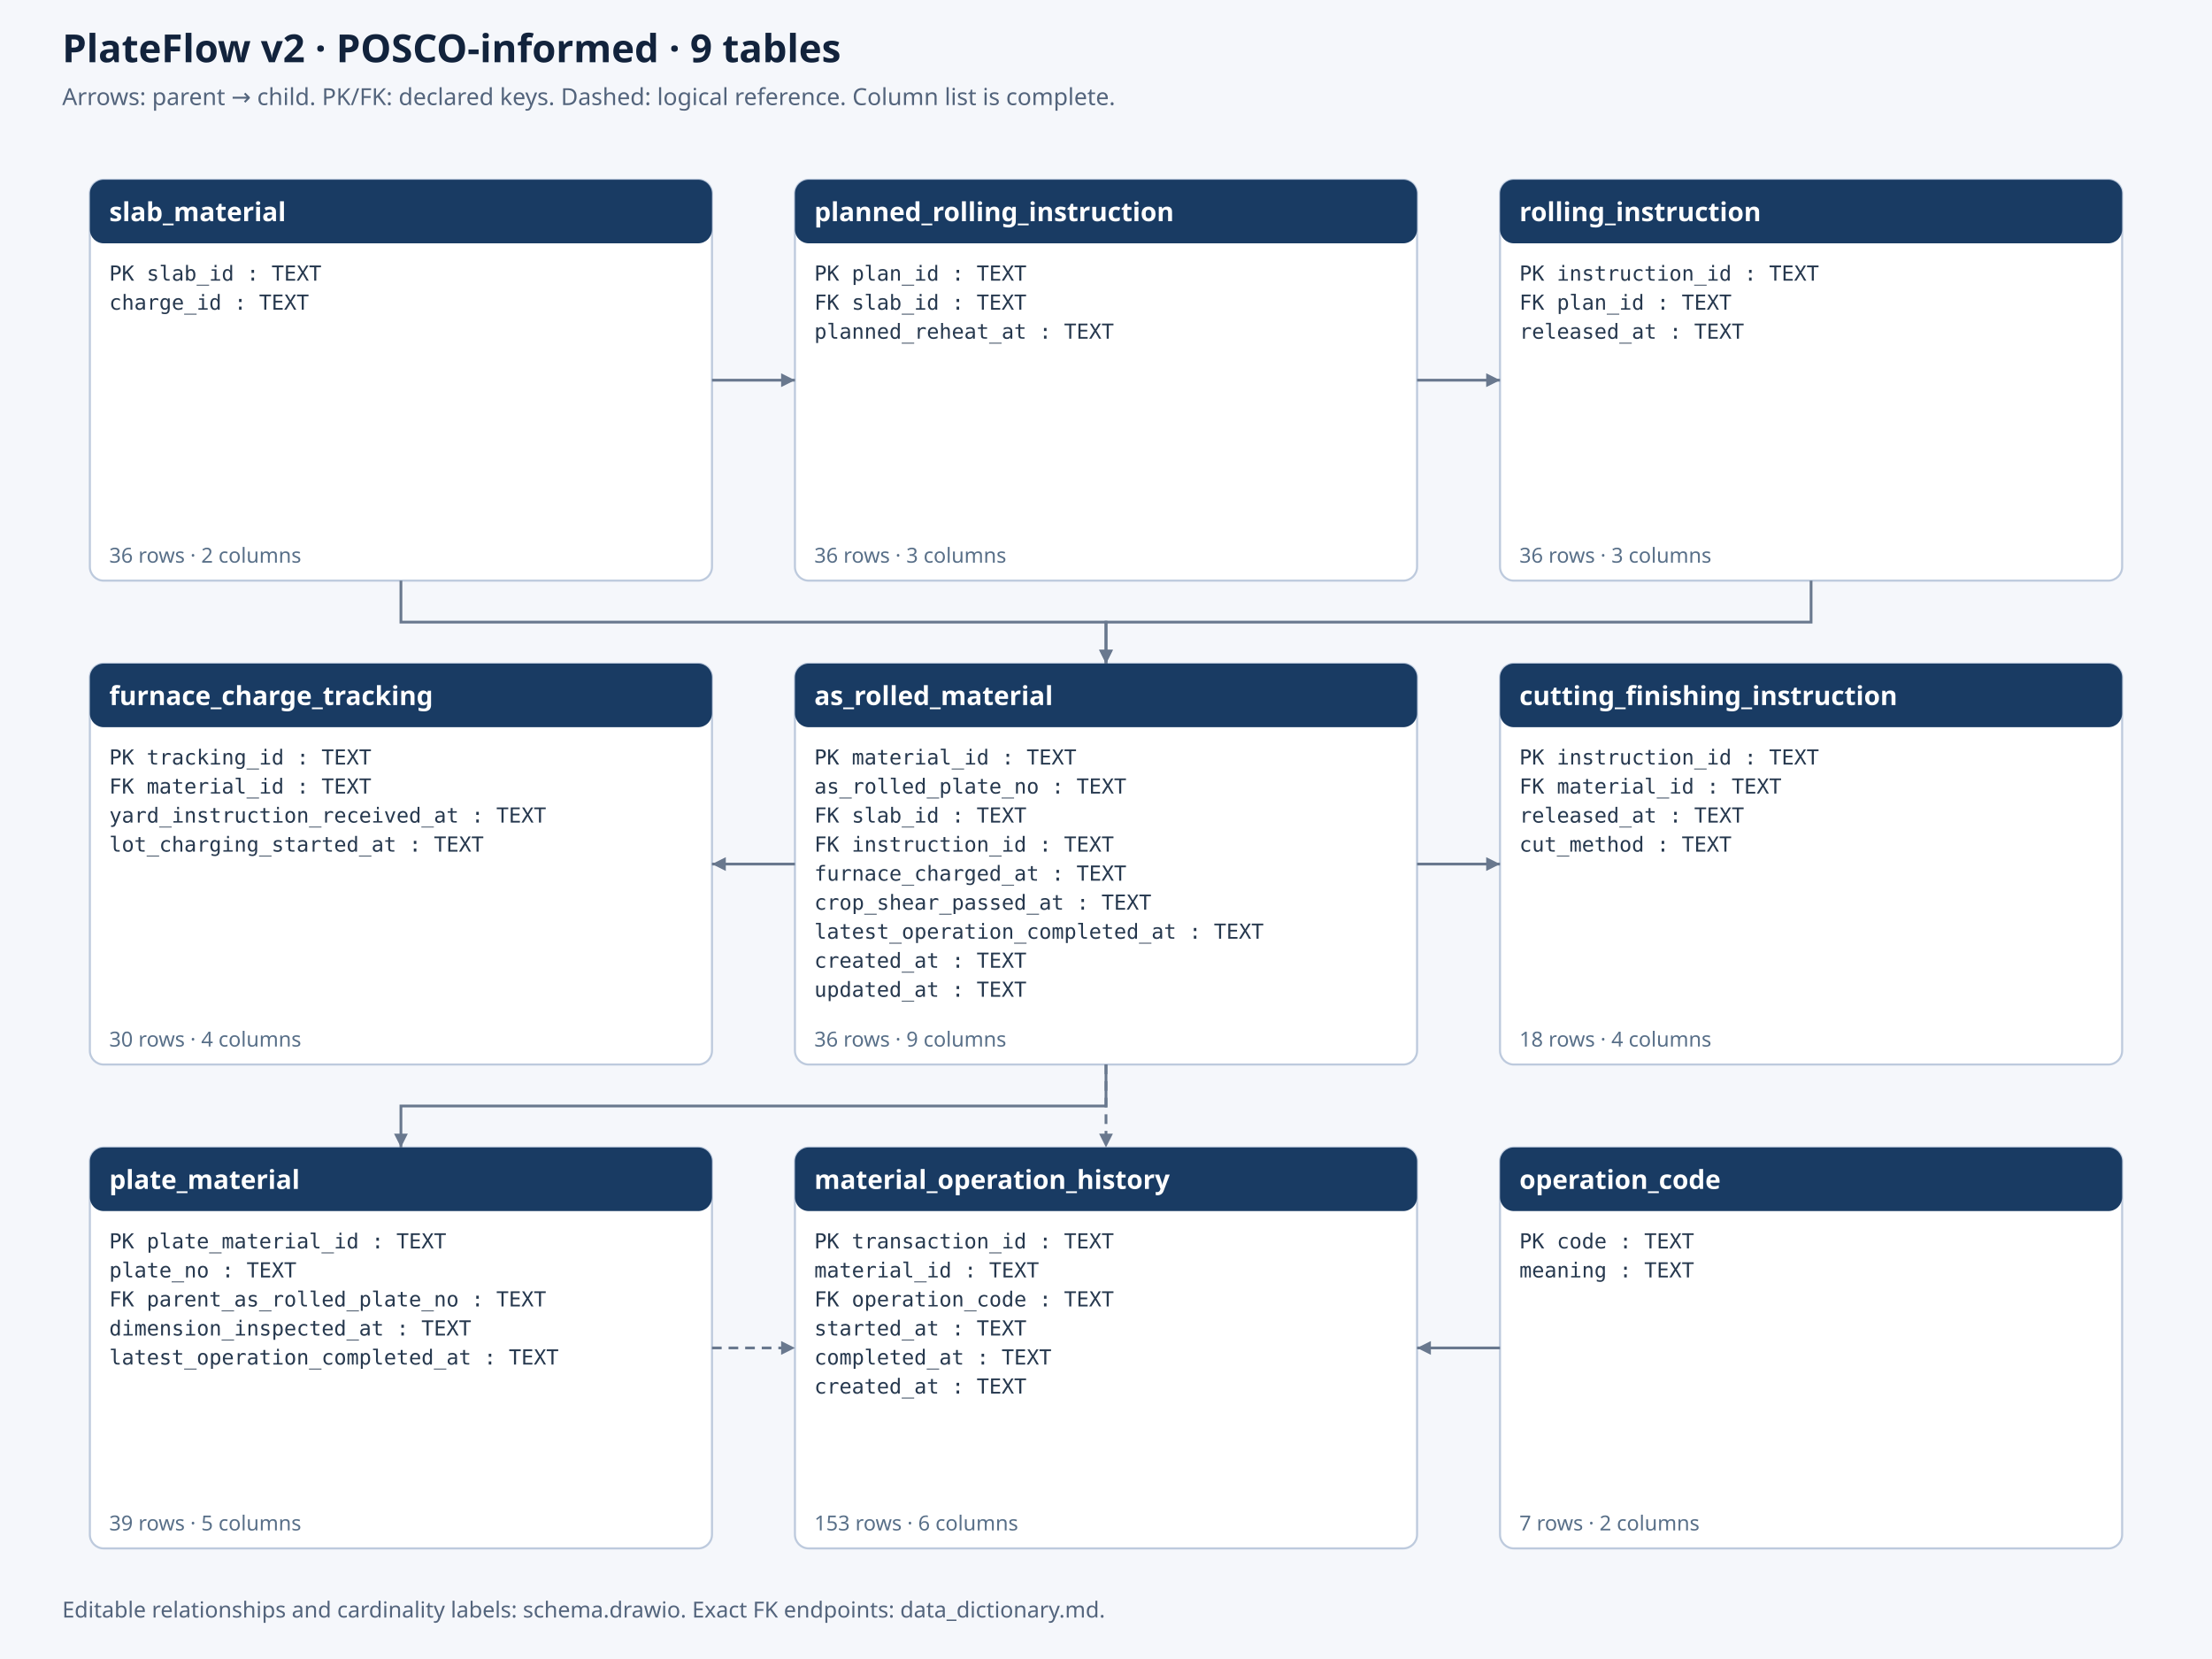
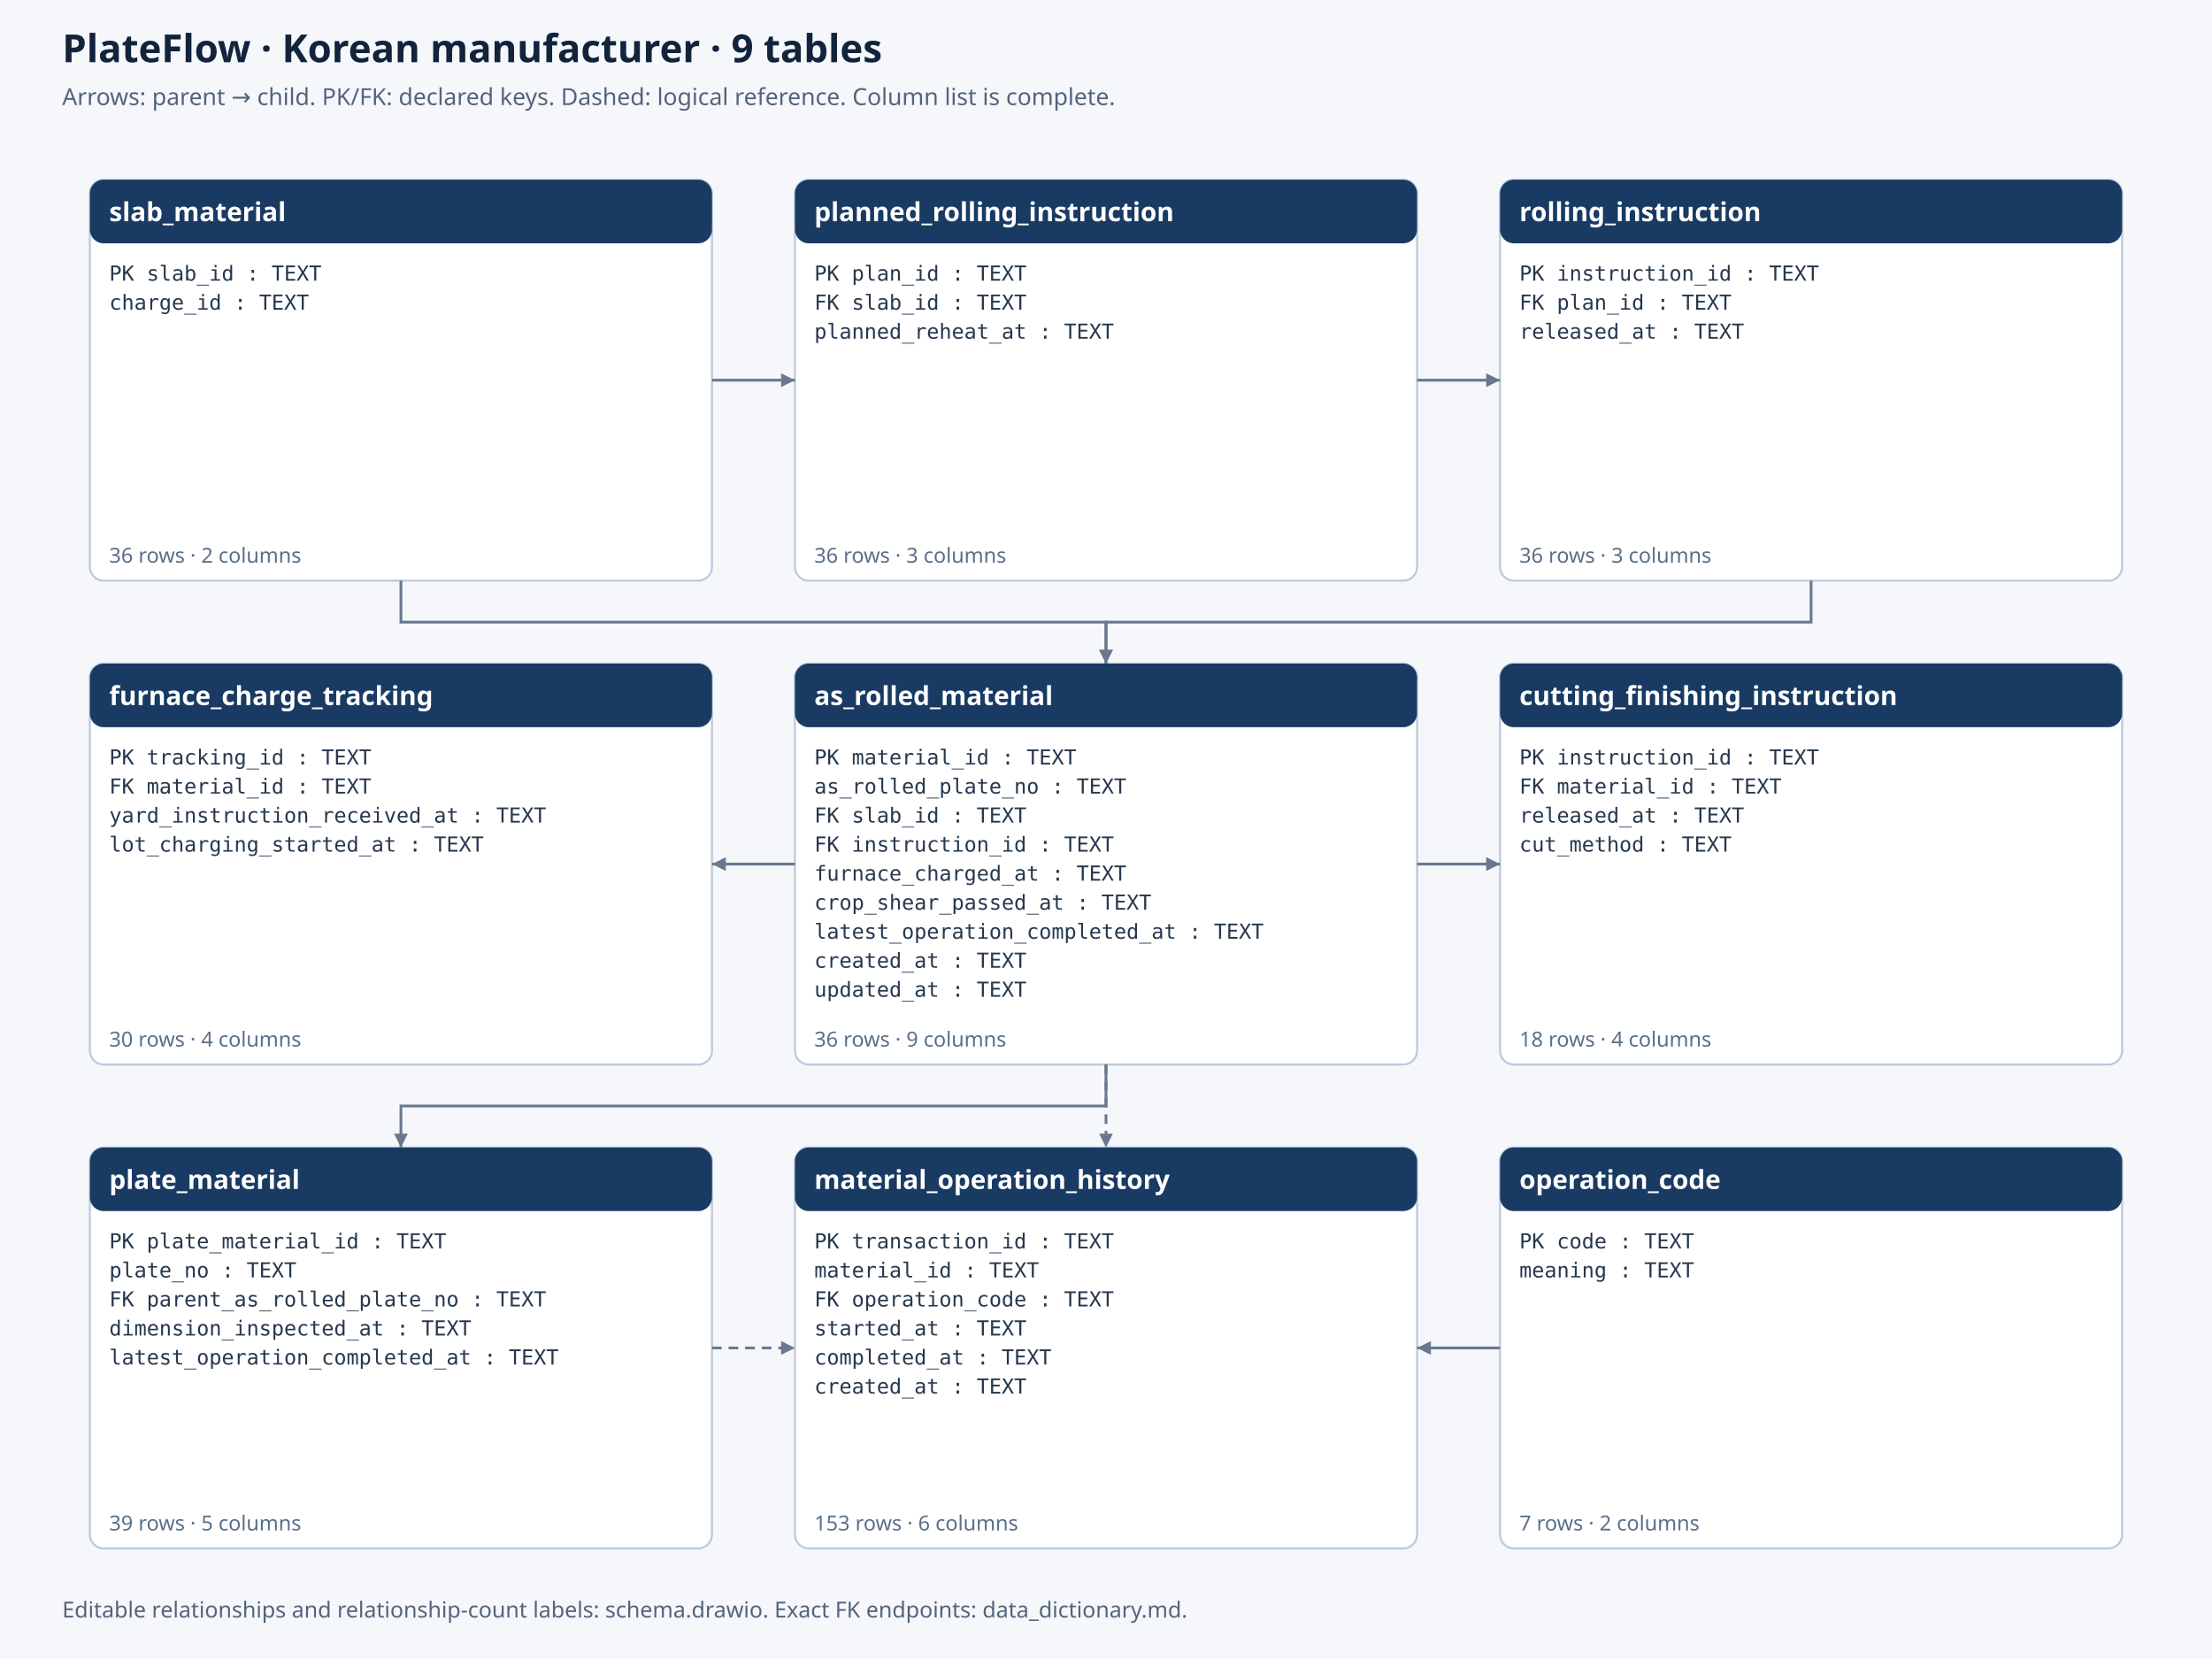
<svg xmlns="http://www.w3.org/2000/svg" width="1600" height="1200" viewBox="0 0 1600 1200">
  <rect width="100%" height="100%" fill="#f5f7fb" />
  <defs>
    <marker id="arrow" viewBox="0 0 10 10" refX="9" refY="5" markerWidth="7" markerHeight="7" orient="auto-start-reverse">
      <path d="M 0 0 L 10 5 L 0 10 z" fill="#69788e" />
    </marker>
  </defs>
-   <text x="45" y="45" font-family="sans-serif" font-size="28" font-weight="bold" fill="#12233c">PlateFlow v2 · POSCO-informed · 9 tables</text>
+   <text x="45" y="45" font-family="sans-serif" font-size="28" font-weight="bold" fill="#12233c">PlateFlow · Korean manufacturer · 9 tables</text>
  <text x="45" y="76" font-family="sans-serif" font-size="17" fill="#53647c">Arrows: parent → child. PK/FK: declared keys. Dashed: logical reference. Column list is complete.</text>
  <rect x="65" y="130" width="450" height="290" rx="10" fill="white" stroke="#bdcadd" stroke-width="1.5" />
  <rect x="65" y="130" width="450" height="46" rx="10" fill="#193b63" />
  <text x="79" y="160" font-family="sans-serif" font-size="19" font-weight="bold" fill="white">slab_material</text>
  <text x="79" y="203" font-family="monospace" font-size="15" fill="#26384e">PK slab_id : TEXT</text>
  <text x="79" y="224" font-family="monospace" font-size="15" fill="#26384e">charge_id : TEXT</text>
  <text x="79" y="407" font-family="sans-serif" font-size="15" fill="#586f88">36 rows · 2 columns</text>
  <rect x="575" y="130" width="450" height="290" rx="10" fill="white" stroke="#bdcadd" stroke-width="1.5" />
  <rect x="575" y="130" width="450" height="46" rx="10" fill="#193b63" />
  <text x="589" y="160" font-family="sans-serif" font-size="19" font-weight="bold" fill="white">planned_rolling_instruction</text>
  <text x="589" y="203" font-family="monospace" font-size="15" fill="#26384e">PK plan_id : TEXT</text>
  <text x="589" y="224" font-family="monospace" font-size="15" fill="#26384e">FK slab_id : TEXT</text>
  <text x="589" y="245" font-family="monospace" font-size="15" fill="#26384e">planned_reheat_at : TEXT</text>
  <text x="589" y="407" font-family="sans-serif" font-size="15" fill="#586f88">36 rows · 3 columns</text>
  <rect x="1085" y="130" width="450" height="290" rx="10" fill="white" stroke="#bdcadd" stroke-width="1.5" />
  <rect x="1085" y="130" width="450" height="46" rx="10" fill="#193b63" />
  <text x="1099" y="160" font-family="sans-serif" font-size="19" font-weight="bold" fill="white">rolling_instruction</text>
  <text x="1099" y="203" font-family="monospace" font-size="15" fill="#26384e">PK instruction_id : TEXT</text>
  <text x="1099" y="224" font-family="monospace" font-size="15" fill="#26384e">FK plan_id : TEXT</text>
  <text x="1099" y="245" font-family="monospace" font-size="15" fill="#26384e">released_at : TEXT</text>
  <text x="1099" y="407" font-family="sans-serif" font-size="15" fill="#586f88">36 rows · 3 columns</text>
  <rect x="575" y="480" width="450" height="290" rx="10" fill="white" stroke="#bdcadd" stroke-width="1.5" />
  <rect x="575" y="480" width="450" height="46" rx="10" fill="#193b63" />
  <text x="589" y="510" font-family="sans-serif" font-size="19" font-weight="bold" fill="white">as_rolled_material</text>
  <text x="589" y="553" font-family="monospace" font-size="15" fill="#26384e">PK material_id : TEXT</text>
  <text x="589" y="574" font-family="monospace" font-size="15" fill="#26384e">as_rolled_plate_no : TEXT</text>
  <text x="589" y="595" font-family="monospace" font-size="15" fill="#26384e">FK slab_id : TEXT</text>
  <text x="589" y="616" font-family="monospace" font-size="15" fill="#26384e">FK instruction_id : TEXT</text>
  <text x="589" y="637" font-family="monospace" font-size="15" fill="#26384e">furnace_charged_at : TEXT</text>
  <text x="589" y="658" font-family="monospace" font-size="15" fill="#26384e">crop_shear_passed_at : TEXT</text>
  <text x="589" y="679" font-family="monospace" font-size="15" fill="#26384e">latest_operation_completed_at : TEXT</text>
  <text x="589" y="700" font-family="monospace" font-size="15" fill="#26384e">created_at : TEXT</text>
  <text x="589" y="721" font-family="monospace" font-size="15" fill="#26384e">updated_at : TEXT</text>
  <text x="589" y="757" font-family="sans-serif" font-size="15" fill="#586f88">36 rows · 9 columns</text>
  <rect x="65" y="480" width="450" height="290" rx="10" fill="white" stroke="#bdcadd" stroke-width="1.5" />
  <rect x="65" y="480" width="450" height="46" rx="10" fill="#193b63" />
  <text x="79" y="510" font-family="sans-serif" font-size="19" font-weight="bold" fill="white">furnace_charge_tracking</text>
  <text x="79" y="553" font-family="monospace" font-size="15" fill="#26384e">PK tracking_id : TEXT</text>
  <text x="79" y="574" font-family="monospace" font-size="15" fill="#26384e">FK material_id : TEXT</text>
  <text x="79" y="595" font-family="monospace" font-size="15" fill="#26384e">yard_instruction_received_at : TEXT</text>
  <text x="79" y="616" font-family="monospace" font-size="15" fill="#26384e">lot_charging_started_at : TEXT</text>
  <text x="79" y="757" font-family="sans-serif" font-size="15" fill="#586f88">30 rows · 4 columns</text>
  <rect x="1085" y="480" width="450" height="290" rx="10" fill="white" stroke="#bdcadd" stroke-width="1.5" />
  <rect x="1085" y="480" width="450" height="46" rx="10" fill="#193b63" />
  <text x="1099" y="510" font-family="sans-serif" font-size="19" font-weight="bold" fill="white">cutting_finishing_instruction</text>
  <text x="1099" y="553" font-family="monospace" font-size="15" fill="#26384e">PK instruction_id : TEXT</text>
  <text x="1099" y="574" font-family="monospace" font-size="15" fill="#26384e">FK material_id : TEXT</text>
  <text x="1099" y="595" font-family="monospace" font-size="15" fill="#26384e">released_at : TEXT</text>
  <text x="1099" y="616" font-family="monospace" font-size="15" fill="#26384e">cut_method : TEXT</text>
  <text x="1099" y="757" font-family="sans-serif" font-size="15" fill="#586f88">18 rows · 4 columns</text>
  <rect x="65" y="830" width="450" height="290" rx="10" fill="white" stroke="#bdcadd" stroke-width="1.5" />
  <rect x="65" y="830" width="450" height="46" rx="10" fill="#193b63" />
  <text x="79" y="860" font-family="sans-serif" font-size="19" font-weight="bold" fill="white">plate_material</text>
  <text x="79" y="903" font-family="monospace" font-size="15" fill="#26384e">PK plate_material_id : TEXT</text>
  <text x="79" y="924" font-family="monospace" font-size="15" fill="#26384e">plate_no : TEXT</text>
  <text x="79" y="945" font-family="monospace" font-size="15" fill="#26384e">FK parent_as_rolled_plate_no : TEXT</text>
  <text x="79" y="966" font-family="monospace" font-size="15" fill="#26384e">dimension_inspected_at : TEXT</text>
  <text x="79" y="987" font-family="monospace" font-size="15" fill="#26384e">latest_operation_completed_at : TEXT</text>
  <text x="79" y="1107" font-family="sans-serif" font-size="15" fill="#586f88">39 rows · 5 columns</text>
  <rect x="1085" y="830" width="450" height="290" rx="10" fill="white" stroke="#bdcadd" stroke-width="1.5" />
  <rect x="1085" y="830" width="450" height="46" rx="10" fill="#193b63" />
  <text x="1099" y="860" font-family="sans-serif" font-size="19" font-weight="bold" fill="white">operation_code</text>
  <text x="1099" y="903" font-family="monospace" font-size="15" fill="#26384e">PK code : TEXT</text>
  <text x="1099" y="924" font-family="monospace" font-size="15" fill="#26384e">meaning : TEXT</text>
  <text x="1099" y="1107" font-family="sans-serif" font-size="15" fill="#586f88">7 rows · 2 columns</text>
  <rect x="575" y="830" width="450" height="290" rx="10" fill="white" stroke="#bdcadd" stroke-width="1.5" />
  <rect x="575" y="830" width="450" height="46" rx="10" fill="#193b63" />
  <text x="589" y="860" font-family="sans-serif" font-size="19" font-weight="bold" fill="white">material_operation_history</text>
  <text x="589" y="903" font-family="monospace" font-size="15" fill="#26384e">PK transaction_id : TEXT</text>
  <text x="589" y="924" font-family="monospace" font-size="15" fill="#26384e">material_id : TEXT</text>
  <text x="589" y="945" font-family="monospace" font-size="15" fill="#26384e">FK operation_code : TEXT</text>
  <text x="589" y="966" font-family="monospace" font-size="15" fill="#26384e">started_at : TEXT</text>
  <text x="589" y="987" font-family="monospace" font-size="15" fill="#26384e">completed_at : TEXT</text>
  <text x="589" y="1008" font-family="monospace" font-size="15" fill="#26384e">created_at : TEXT</text>
  <text x="589" y="1107" font-family="sans-serif" font-size="15" fill="#586f88">153 rows · 6 columns</text>
  <path d="M 515 275.0 L 515 275.0 L 575 275.0 L 575 275.0" fill="none" stroke="#69788e" stroke-width="2" />
  <polygon points="575,275.0 565,270.0 565,280.0" fill="#69788e" />
  <path d="M 1025 275.0 L 1025 275.0 L 1085 275.0 L 1085 275.0" fill="none" stroke="#69788e" stroke-width="2" />
  <polygon points="1085,275.0 1075,270.0 1075,280.0" fill="#69788e" />
  <path d="M 1310.0 420 L 1310.0 450.0 L 800.0 450.0 L 800.0 480" fill="none" stroke="#69788e" stroke-width="2" />
  <polygon points="800.0,480 795.0,470 805.0,470" fill="#69788e" />
  <path d="M 290.0 420 L 290.0 450.0 L 800.0 450.0 L 800.0 480" fill="none" stroke="#69788e" stroke-width="2" />
  <polygon points="800.0,480 795.0,470 805.0,470" fill="#69788e" />
  <path d="M 575 625.0 L 575 625.0 L 515 625.0 L 515 625.0" fill="none" stroke="#69788e" stroke-width="2" />
  <polygon points="515,625.0 525,620.0 525,630.0" fill="#69788e" />
  <path d="M 1025 625.0 L 1025 625.0 L 1085 625.0 L 1085 625.0" fill="none" stroke="#69788e" stroke-width="2" />
  <polygon points="1085,625.0 1075,620.0 1075,630.0" fill="#69788e" />
  <path d="M 800.0 770 L 800.0 800.0 L 290.0 800.0 L 290.0 830" fill="none" stroke="#69788e" stroke-width="2" />
  <polygon points="290.0,830 285.0,820 295.0,820" fill="#69788e" />
  <path d="M 1085 975.0 L 1085 975.0 L 1025 975.0 L 1025 975.0" fill="none" stroke="#69788e" stroke-width="2" />
  <polygon points="1025,975.0 1035,970.0 1035,980.0" fill="#69788e" />
  <path d="M 800.0 770 L 800.0 800.0 L 800.0 800.0 L 800.0 830" fill="none" stroke="#69788e" stroke-width="2" stroke-dasharray="7 5" />
  <polygon points="800.0,830 795.0,820 805.0,820" fill="#69788e" />
  <path d="M 515 975.0 L 515 975.0 L 575 975.0 L 575 975.0" fill="none" stroke="#69788e" stroke-width="2" stroke-dasharray="7 5" />
  <polygon points="575,975.0 565,970.0 565,980.0" fill="#69788e" />
-   <text x="45" y="1170" font-family="sans-serif" font-size="16" fill="#53647c">Editable relationships and cardinality labels: schema.drawio. Exact FK endpoints: data_dictionary.md.</text>
+   <text x="45" y="1170" font-family="sans-serif" font-size="16" fill="#53647c">Editable relationships and relationship-count labels: schema.drawio. Exact FK endpoints: data_dictionary.md.</text>
</svg>
